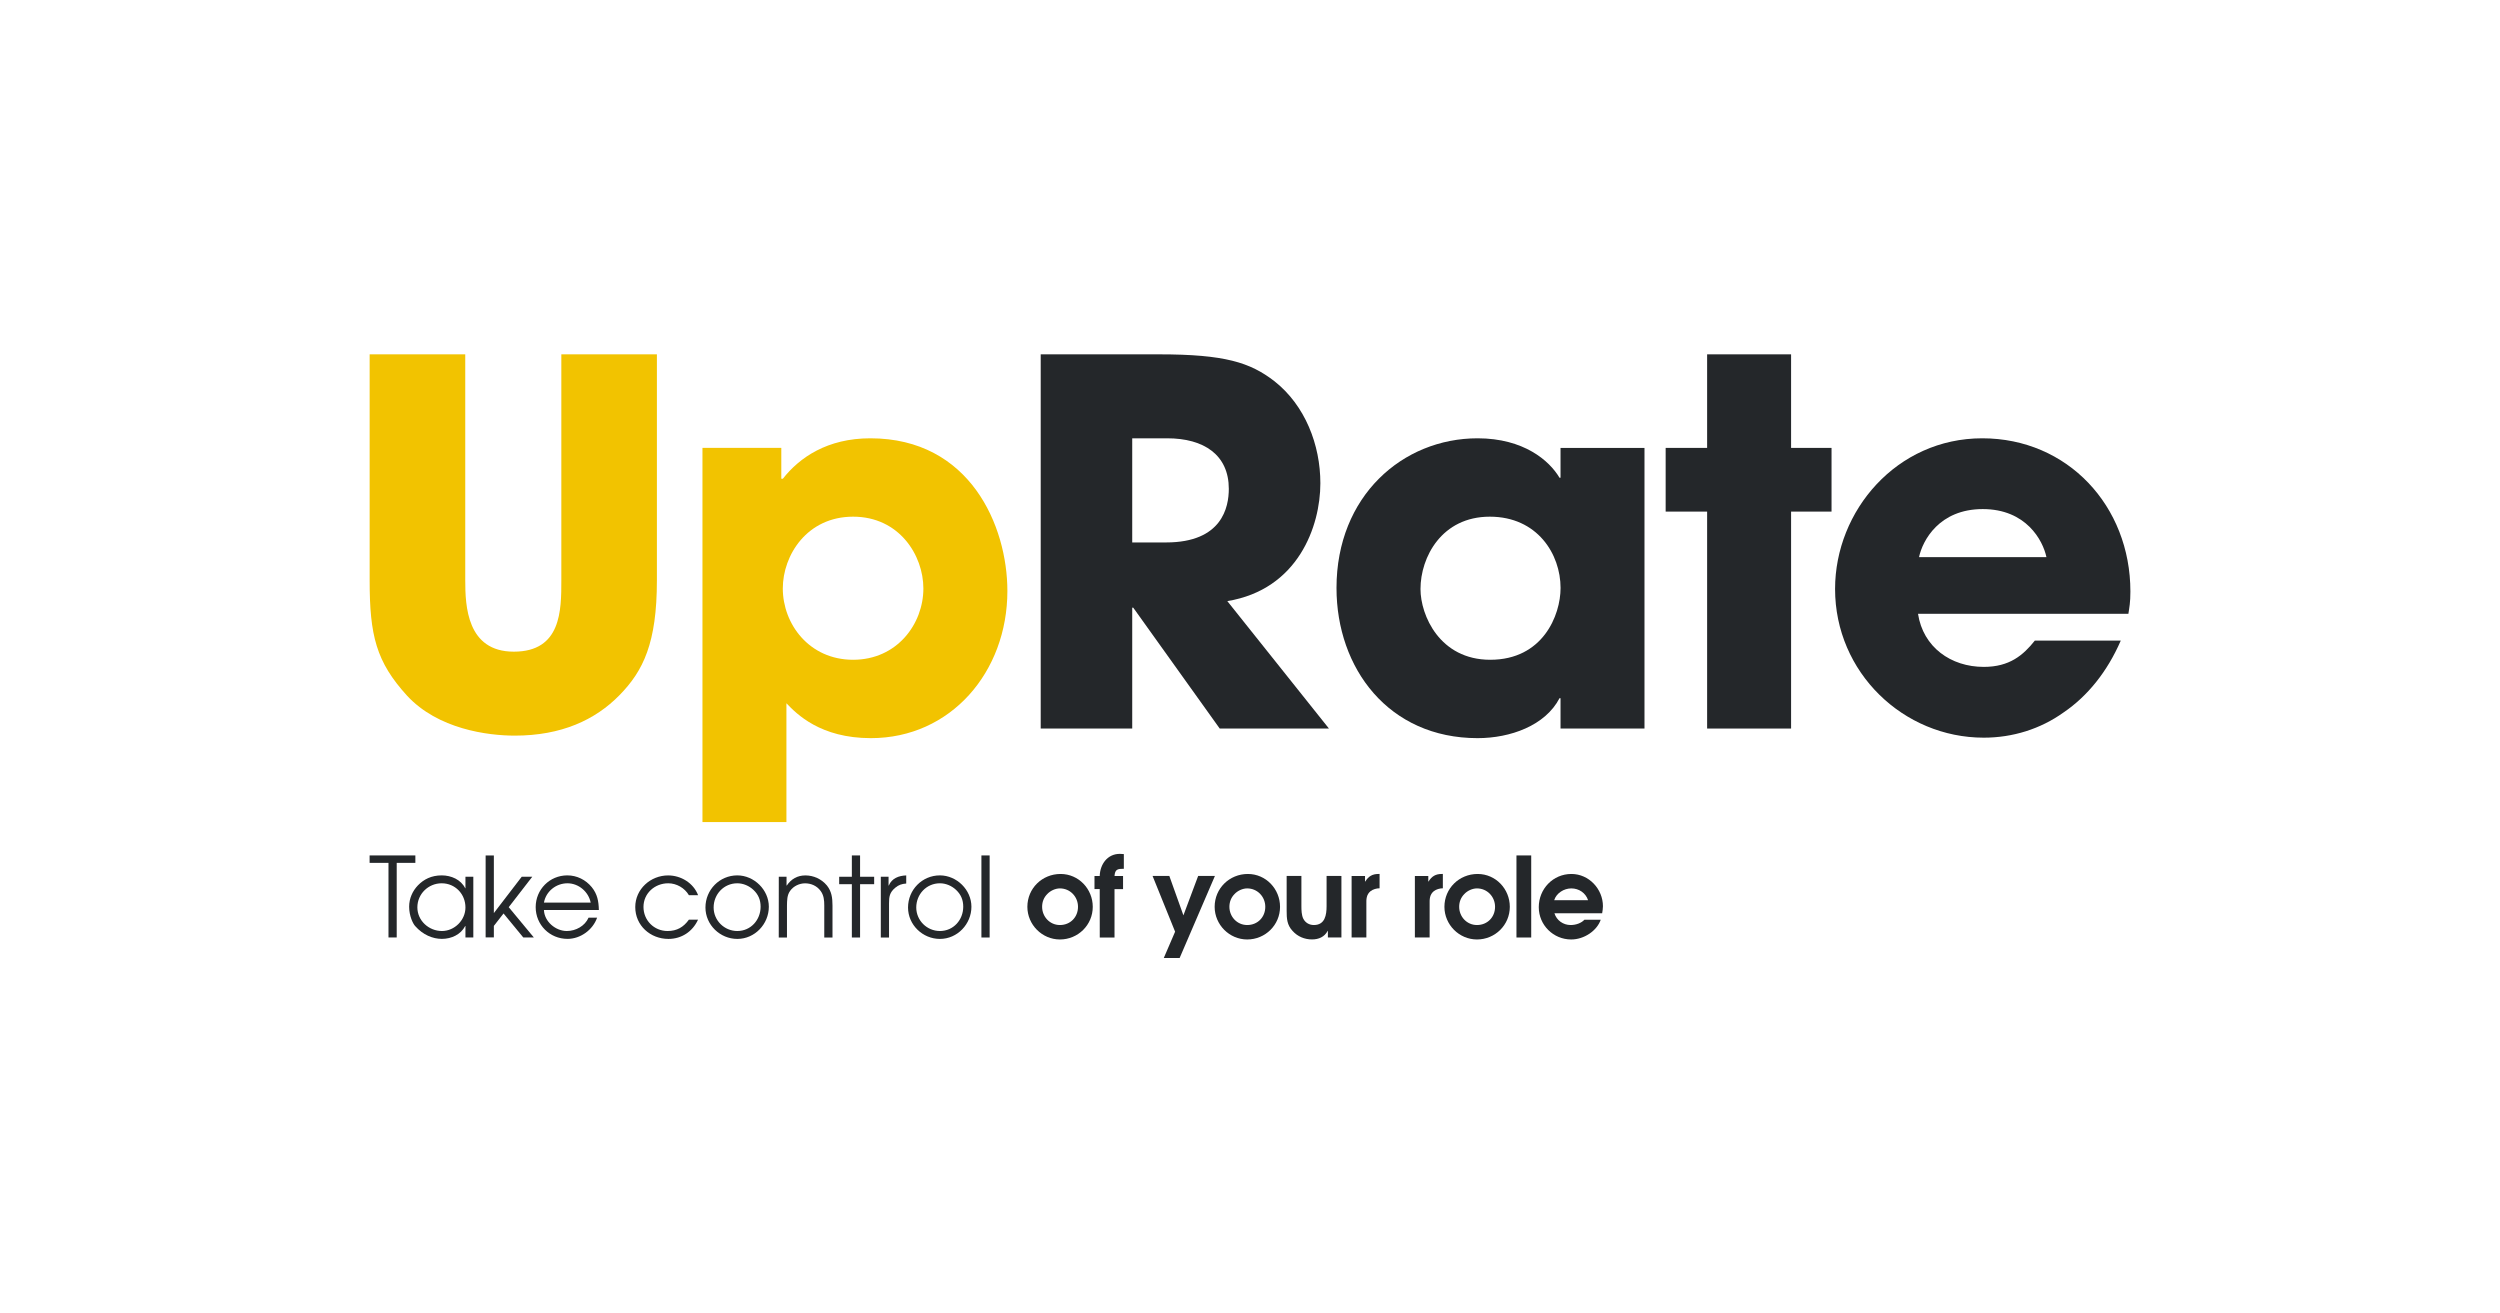
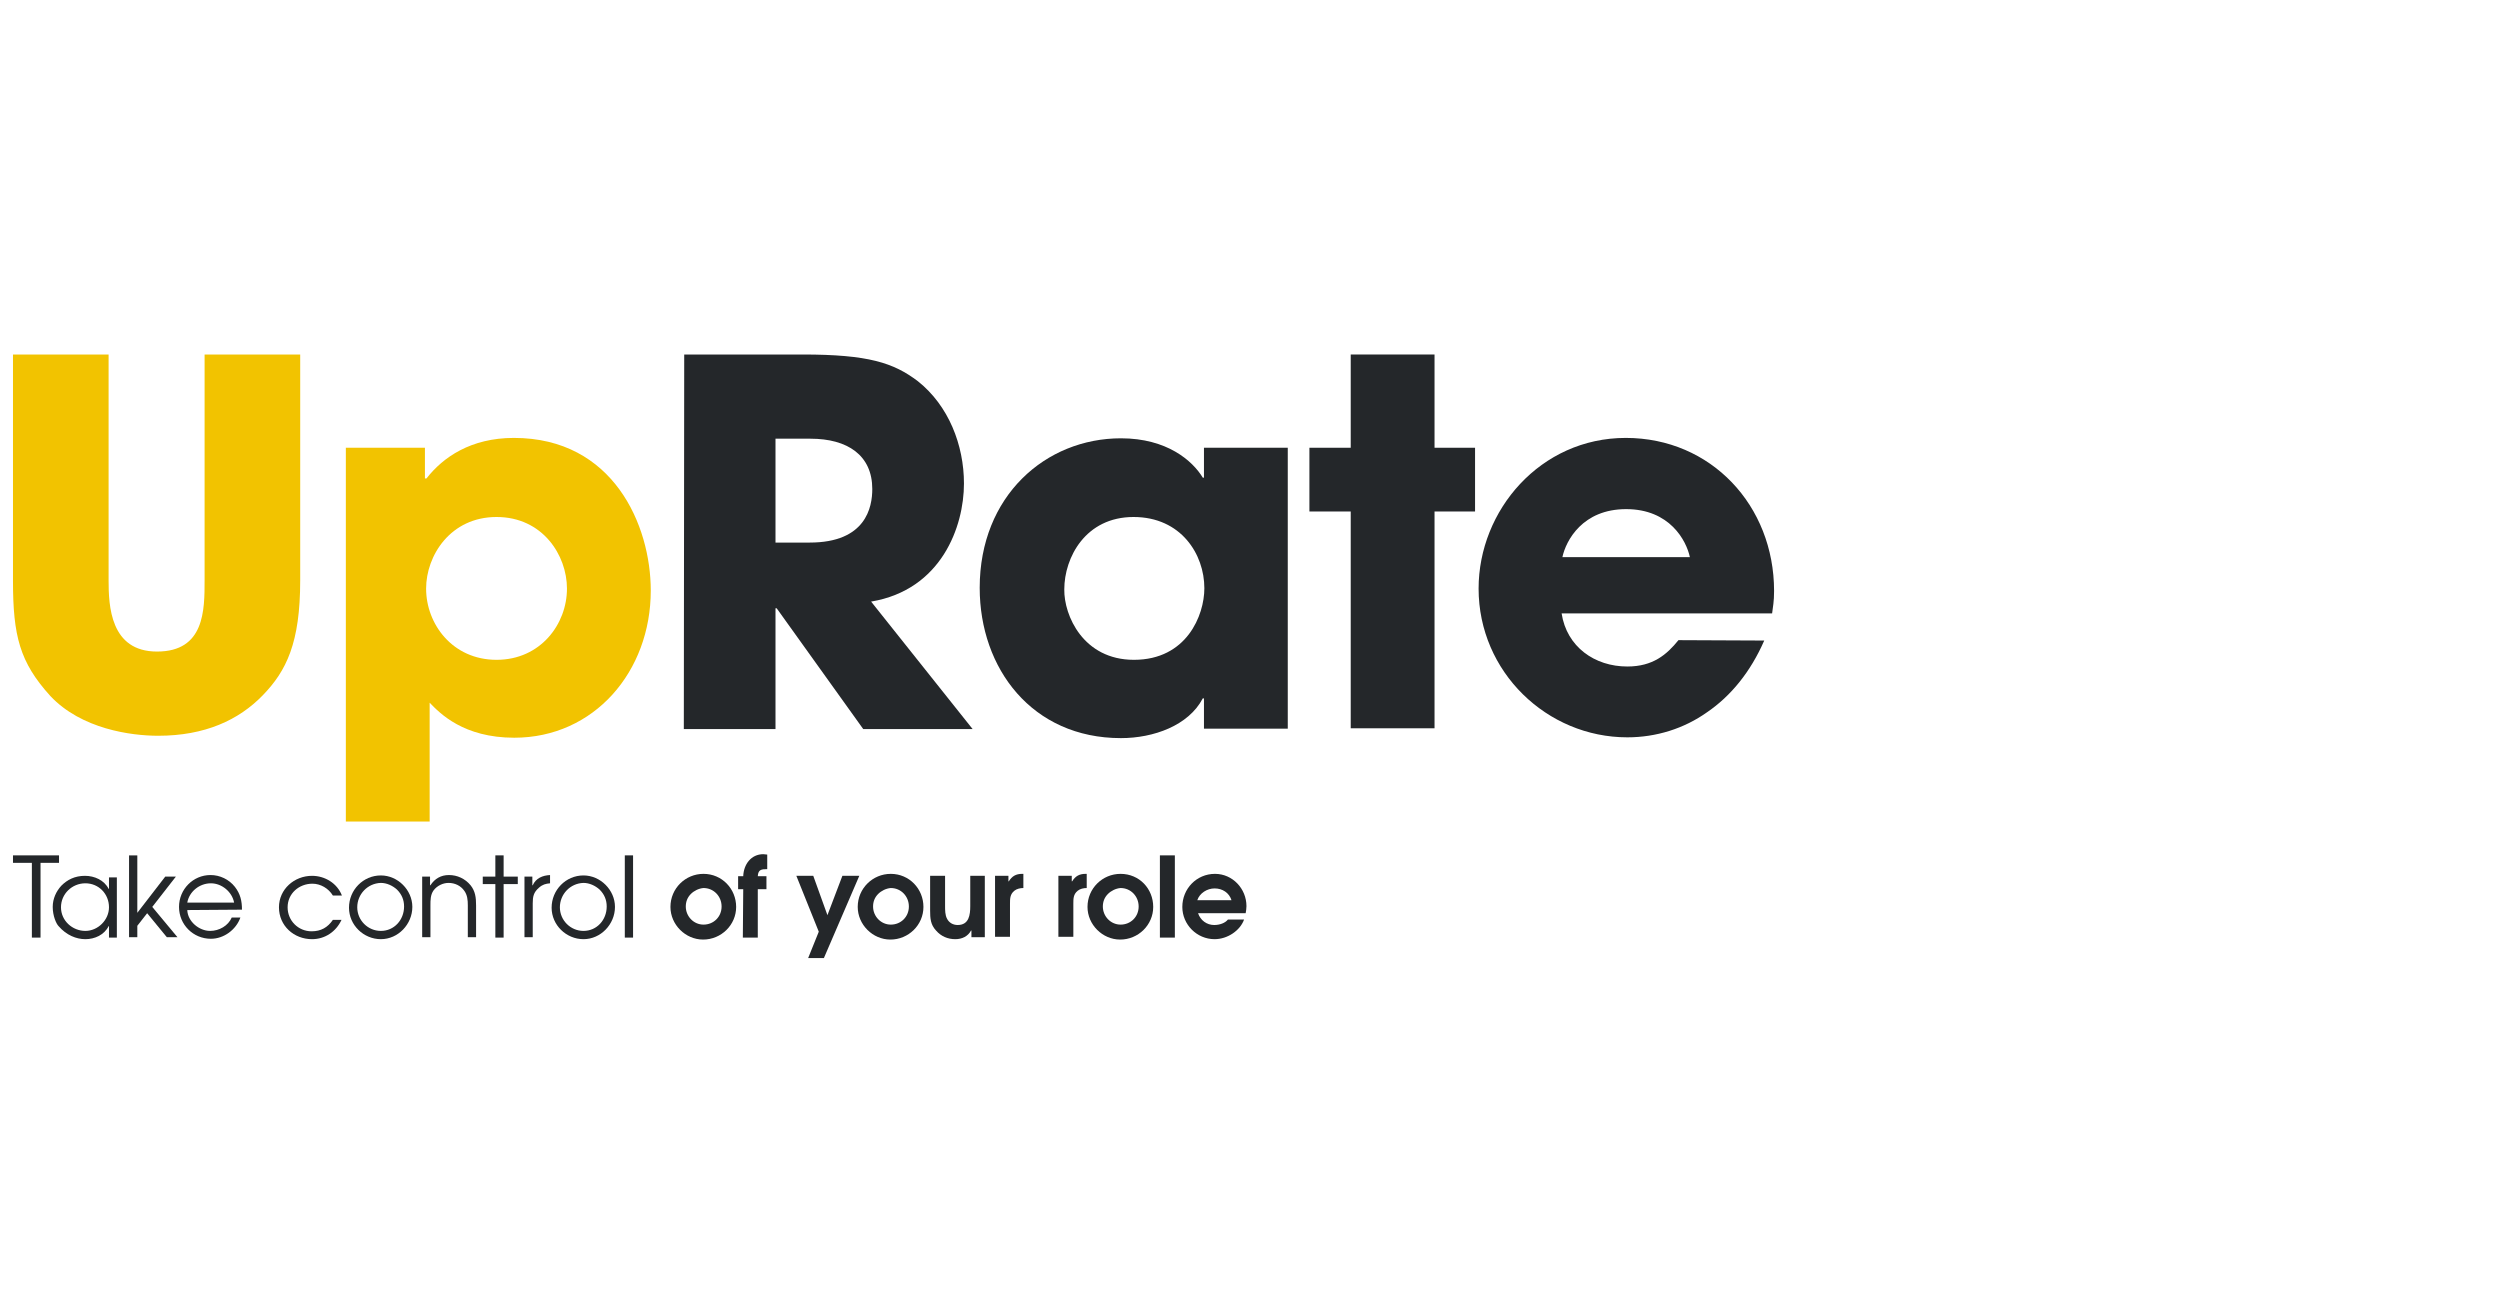
- <svg xmlns="http://www.w3.org/2000/svg" version="1.1" id="Layer_1" x="0px" y="0px" viewBox="0 0 635.41 333.55" style="enable-background:new 0 0 635.41 333.55;" xml:space="preserve">
+ <svg xmlns="http://www.w3.org/2000/svg" version="1.1" id="Layer_1" x="0px" y="0px" viewBox="0 0 635.4 333.5" style="enable-background:new 0 0 635.4 333.5;" xml:space="preserve">
  <style type="text/css">
	.st0{fill:#24272A;}
	.st1{fill:#F2C300;}
</style>
  <g>
    <g>
-       <path class="st0" d="M98.74,219.31h-4.8v-1.89h11.63v1.89h-4.74v18.96h-2.09V219.31z" />
-       <path class="st0" d="M120.3,238.27h-2v-2.91h-0.06c-1.13,2.17-3.5,3.27-5.93,3.27c-2.31,0-4.82-1.02-6.8-3.27    c-0.56-0.62-1.52-2.57-1.52-4.91c0-2.12,0.88-4.01,2.23-5.42c1.47-1.52,3.41-2.54,6.04-2.54c2.43,0,4.88,1.07,5.98,3.27h0.06    v-2.93h2C120.3,222.83,120.3,238.27,120.3,238.27z M106.08,230.62c0,3.39,2.93,6.01,6.24,6.01c3.22,0,5.98-2.77,5.98-5.98    c0-3.41-2.6-6.15-6.04-6.15C108.87,224.5,106.08,227.21,106.08,230.62z" />
-       <path class="st0" d="M123.43,217.42h2.09v14.65l7.08-9.23h2.68l-5.98,7.73l6.38,7.7H133l-5.02-6.1l-2.46,3.16v2.93h-2.09    C123.43,238.26,123.43,217.42,123.43,217.42z" />
-       <path class="st0" d="M138.25,231.3c0.11,2.93,2.96,5.33,5.81,5.33c2.29,0,4.6-1.27,5.53-3.39h2.17c-1.07,3.1-4.23,5.39-7.51,5.39    c-4.52,0-8.1-3.56-8.1-8.07c0-4.49,3.56-8.07,8.04-8.07c2.43,0,4.66,1.1,6.21,2.99c1.44,1.78,1.75,3.58,1.81,5.81h-13.96V231.3z     M150.13,229.41c-0.54-2.74-3.05-4.91-5.9-4.91c-2.91,0-5.47,2.06-5.98,4.91H150.13z" />
-       <path class="st0" d="M177.41,233.76c-1.38,3.02-4.18,4.88-7.51,4.88c-4.6,0-8.44-3.39-8.44-8.1c0-4.57,3.9-8.04,8.35-8.04    c3.27,0,6.43,1.92,7.62,5.02h-2.34c-1.07-1.83-3.13-3.02-5.25-3.02c-3.41,0-6.29,2.54-6.29,6.01c0,3.41,2.68,6.12,6.12,6.12    c2.4,0,4.06-0.99,5.42-2.88h2.32V233.76z" />
-       <path class="st0" d="M195.41,230.46c0,4.4-3.56,8.18-8.01,8.18c-4.37,0-8.1-3.56-8.1-7.99c0-4.49,3.58-8.16,8.1-8.16    C191.68,222.5,195.41,226.17,195.41,230.46z M181.38,230.65c0,3.3,2.71,5.98,6.01,5.98c3.44,0,5.93-2.82,5.93-6.18    c0-1.69-0.56-3.08-1.81-4.26c-1.1-1.04-2.6-1.69-4.12-1.69C183.98,224.5,181.38,227.29,181.38,230.65z" />
-       <path class="st0" d="M197.94,222.84h1.97v2.23h0.06c1.13-1.67,2.71-2.57,4.74-2.57c2.06,0,4.09,0.9,5.47,2.57    c1.19,1.5,1.41,3.13,1.41,5.08v8.13h-2.09v-8.13c0-1.33-0.11-2.57-0.9-3.67c-0.93-1.3-2.4-1.97-3.98-1.97    c-1.44,0-2.93,0.7-3.78,1.89c-0.82,1.1-0.79,2.46-0.82,3.75v8.13h-2.09L197.94,222.84L197.94,222.84z" />
-       <path class="st0" d="M216.51,224.73h-3.22v-1.89h3.22v-5.42h2.09v5.42h3.58v1.89h-3.58v13.55h-2.09V224.73z" />
-       <path class="st0" d="M223.87,222.84h1.97v2.23h0.06c0.76-1.83,2.54-2.51,4.43-2.57v2.06c-1.13,0.09-1.92,0.34-2.79,1.07    c-1.44,1.21-1.58,2.26-1.58,4.01v8.64h-2.09V222.84z" />
-       <path class="st0" d="M246.9,230.46c0,4.4-3.56,8.18-8.01,8.18c-4.37,0-8.1-3.56-8.1-7.99c0-4.49,3.58-8.16,8.1-8.16    C243.18,222.5,246.9,226.17,246.9,230.46z M232.88,230.65c0,3.3,2.71,5.98,6.01,5.98c3.44,0,5.93-2.82,5.93-6.18    c0-1.69-0.56-3.08-1.81-4.26c-1.1-1.04-2.6-1.69-4.12-1.69C235.47,224.5,232.88,227.29,232.88,230.65z" />
-       <path class="st0" d="M249.44,217.42h2.09v20.86h-2.09V217.42z" />
-       <path class="st0" d="M277.74,230.48c0,4.63-3.75,8.3-8.35,8.3c-4.52,0-8.27-3.75-8.27-8.3c0-4.68,3.75-8.35,8.44-8.35    C274.15,222.13,277.74,225.94,277.74,230.48z M266.17,227.24c-0.87,0.88-1.3,2-1.3,3.24c0,2.51,1.95,4.63,4.52,4.63    c2.65,0,4.6-2,4.6-4.63c0-2.57-2-4.68-4.6-4.68C268.23,225.8,266.96,226.39,266.17,227.24z" />
-       <path class="st0" d="M279.51,225.97h-1.33v-3.33h1.33c0.08-2.96,1.95-5.62,5.11-5.62l1.02,0.06v3.73c-1.55,0-2.26,0.11-2.37,1.84    h2.17v3.33h-2.17v12.3h-3.75L279.51,225.97L279.51,225.97z" />
-       <path class="st0" d="M298.67,236.8l-5.73-14.17h4.26l3.58,10.02l3.75-10.02h4.26l-8.97,20.86h-4.03L298.67,236.8z" />
-       <path class="st0" d="M325.34,230.48c0,4.63-3.75,8.3-8.35,8.3c-4.52,0-8.27-3.75-8.27-8.3c0-4.68,3.75-8.35,8.44-8.35    C321.75,222.13,325.34,225.94,325.34,230.48z M313.77,227.24c-0.87,0.88-1.3,2-1.3,3.24c0,2.51,1.95,4.63,4.52,4.63    c2.65,0,4.6-2,4.6-4.63c0-2.57-2-4.68-4.6-4.68C315.83,225.8,314.56,226.39,313.77,227.24z" />
-       <path class="st0" d="M340.94,222.64v15.63h-3.44v-1.67h-0.06c-0.79,1.52-2.26,2.17-3.98,2.17c-1.86,0-3.64-0.71-4.94-2.17    c-1.41-1.5-1.5-3.13-1.5-5.14v-8.83h3.75v7.68c0,0.96,0.03,2.29,0.48,3.19c0.51,1.02,1.52,1.61,2.68,1.61    c2.85,0,3.24-2.57,3.24-4.8v-7.68L340.94,222.64L340.94,222.64z" />
-       <path class="st0" d="M343.53,222.64h3.41v1.41H347c0.82-1.33,1.81-1.92,3.36-1.92h0.28v3.64c-0.76,0-1.67,0.25-2.29,0.73    c-1.07,0.87-1.1,2.03-1.07,3.33v8.44h-3.75L343.53,222.64L343.53,222.64z" />
-       <path class="st0" d="M359.61,222.64h3.41v1.41h0.06c0.82-1.33,1.81-1.92,3.36-1.92h0.28v3.64c-0.76,0-1.67,0.25-2.29,0.73    c-1.07,0.87-1.1,2.03-1.07,3.33v8.44h-3.75L359.61,222.64L359.61,222.64z" />
-       <path class="st0" d="M383.74,230.48c0,4.63-3.75,8.3-8.35,8.3c-4.52,0-8.27-3.75-8.27-8.3c0-4.68,3.75-8.35,8.44-8.35    C380.16,222.13,383.74,225.94,383.74,230.48z M372.17,227.24c-0.87,0.88-1.3,2-1.3,3.24c0,2.51,1.95,4.63,4.52,4.63    c2.65,0,4.6-2,4.6-4.63c0-2.57-2-4.68-4.6-4.68C374.23,225.8,372.96,226.39,372.17,227.24z" />
-       <path class="st0" d="M385.43,217.42h3.75v20.86h-3.75V217.42z" />
-       <path class="st0" d="M395.08,232.12c0.56,1.81,2.23,2.99,4.12,2.99c1.41,0,2.77-0.54,3.5-1.35h4.15c-0.96,2.79-4.2,5.02-7.51,5.02    c-4.54,0-8.24-3.67-8.24-8.21c0-4.63,3.61-8.44,8.3-8.44c4.46,0,8.01,3.84,8.01,8.21c0,0.59-0.11,1.18-0.2,1.78H395.08z     M403.63,228.79c-0.62-1.86-2.34-2.99-4.26-2.99c-1.86,0-3.78,1.18-4.35,2.99H403.63z" />
+       <path class="st0" d="M8.1,219.3H3.3v-1.9H15v1.9h-4.7v19H8.1V219.3z" />
+       <path class="st0" d="M29.7,238.3h-2v-2.9h-0.1c-1.1,2.2-3.5,3.3-5.9,3.3c-2.3,0-4.8-1-6.8-3.3c-0.6-0.6-1.5-2.6-1.5-4.9    c0-2.1,0.9-4,2.2-5.4c1.5-1.5,3.4-2.5,6-2.5c2.4,0,4.9,1.1,6,3.3h0.1v-2.9h2C29.7,222.8,29.7,238.3,29.7,238.3z M15.5,230.6    c0,3.4,2.9,6,6.2,6c3.2,0,6-2.8,6-6c0-3.4-2.6-6.1-6-6.1C18.3,224.5,15.5,227.2,15.5,230.6z" />
+       <path class="st0" d="M32.8,217.4h2.1v14.6l7.1-9.2h2.7l-6,7.7l6.4,7.7h-2.7l-5-6.1l-2.5,3.2v2.9h-2.1    C32.8,238.3,32.8,217.4,32.8,217.4z" />
+       <path class="st0" d="M47.6,231.3c0.1,2.9,3,5.3,5.8,5.3c2.3,0,4.6-1.3,5.5-3.4h2.2c-1.1,3.1-4.2,5.4-7.5,5.4    c-4.5,0-8.1-3.6-8.1-8.1c0-4.5,3.6-8.1,8-8.1c2.4,0,4.7,1.1,6.2,3c1.4,1.8,1.8,3.6,1.8,5.8L47.6,231.3L47.6,231.3L47.6,231.3z     M59.5,229.4c-0.5-2.7-3.1-4.9-5.9-4.9c-2.9,0-5.5,2.1-6,4.9H59.5z" />
+       <path class="st0" d="M86.8,233.8c-1.4,3-4.2,4.9-7.5,4.9c-4.6,0-8.4-3.4-8.4-8.1c0-4.6,3.9-8,8.4-8c3.3,0,6.4,1.9,7.6,5h-2.3    c-1.1-1.8-3.1-3-5.2-3c-3.4,0-6.3,2.5-6.3,6c0,3.4,2.7,6.1,6.1,6.1c2.4,0,4.1-1,5.4-2.9L86.8,233.8L86.8,233.8L86.8,233.8z" />
+       <path class="st0" d="M104.8,230.5c0,4.4-3.6,8.2-8,8.2c-4.4,0-8.1-3.6-8.1-8c0-4.5,3.6-8.2,8.1-8.2    C101.1,222.5,104.8,226.2,104.8,230.5z M90.8,230.6c0,3.3,2.7,6,6,6c3.4,0,5.9-2.8,5.9-6.2c0-1.7-0.6-3.1-1.8-4.3    c-1.1-1-2.6-1.7-4.1-1.7C93.4,224.5,90.8,227.3,90.8,230.6z" />
+       <path class="st0" d="M107.3,222.8h2v2.2h0.1c1.1-1.7,2.7-2.6,4.7-2.6c2.1,0,4.1,0.9,5.5,2.6c1.2,1.5,1.4,3.1,1.4,5.1v8.1h-2.1    v-8.1c0-1.3-0.1-2.6-0.9-3.7c-0.9-1.3-2.4-2-4-2c-1.4,0-2.9,0.7-3.8,1.9c-0.8,1.1-0.8,2.5-0.8,3.8v8.1h-2.1L107.3,222.8    L107.3,222.8z" />
+       <path class="st0" d="M125.9,224.7h-3.2v-1.9h3.2v-5.4h2.1v5.4h3.6v1.9H128v13.6h-2.1V224.7z" />
+       <path class="st0" d="M133.3,222.8h2v2.2h0.1c0.8-1.8,2.5-2.5,4.4-2.6v2.1c-1.1,0.1-1.9,0.3-2.8,1.1c-1.4,1.2-1.6,2.3-1.6,4v8.6    h-2.1V222.8z" />
+       <path class="st0" d="M156.3,230.5c0,4.4-3.6,8.2-8,8.2c-4.4,0-8.1-3.6-8.1-8c0-4.5,3.6-8.2,8.1-8.2    C152.6,222.5,156.3,226.2,156.3,230.5z M142.3,230.6c0,3.3,2.7,6,6,6c3.4,0,5.9-2.8,5.9-6.2c0-1.7-0.6-3.1-1.8-4.3    c-1.1-1-2.6-1.7-4.1-1.7C144.9,224.5,142.3,227.3,142.3,230.6z" />
+       <path class="st0" d="M158.8,217.4h2.1v20.9h-2.1V217.4z" />
+       <path class="st0" d="M187.1,230.5c0,4.6-3.8,8.3-8.4,8.3c-4.5,0-8.3-3.8-8.3-8.3c0-4.7,3.8-8.4,8.4-8.4    C183.5,222.1,187.1,225.9,187.1,230.5z M175.6,227.2c-0.9,0.9-1.3,2-1.3,3.2c0,2.5,2,4.6,4.5,4.6c2.6,0,4.6-2,4.6-4.6    c0-2.6-2-4.7-4.6-4.7C177.6,225.8,176.4,226.4,175.6,227.2z" />
+       <path class="st0" d="M188.9,226h-1.3v-3.3h1.3c0.1-3,2-5.6,5.1-5.6l1,0.1v3.7c-1.5,0-2.3,0.1-2.4,1.8h2.2v3.3h-2.2v12.3h-3.8    L188.9,226L188.9,226z" />
+       <path class="st0" d="M208.1,236.8l-5.7-14.2h4.3l3.6,10l3.8-10h4.3l-9,20.9h-4L208.1,236.8z" />
+       <path class="st0" d="M234.7,230.5c0,4.6-3.8,8.3-8.4,8.3c-4.5,0-8.3-3.8-8.3-8.3c0-4.7,3.8-8.4,8.4-8.4    C231.1,222.1,234.7,225.9,234.7,230.5z M223.2,227.2c-0.9,0.9-1.3,2-1.3,3.2c0,2.5,2,4.6,4.5,4.6c2.6,0,4.6-2,4.6-4.6    c0-2.6-2-4.7-4.6-4.7C225.2,225.8,224,226.4,223.2,227.2z" />
+       <path class="st0" d="M250.3,222.6v15.6h-3.4v-1.7h-0.1c-0.8,1.5-2.3,2.2-4,2.2c-1.9,0-3.6-0.7-4.9-2.2c-1.4-1.5-1.5-3.1-1.5-5.1    v-8.8h3.8v7.7c0,1,0,2.3,0.5,3.2c0.5,1,1.5,1.6,2.7,1.6c2.9,0,3.2-2.6,3.2-4.8v-7.7L250.3,222.6L250.3,222.6z" />
+       <path class="st0" d="M252.9,222.6h3.4v1.4h0.1c0.8-1.3,1.8-1.9,3.4-1.9h0.3v3.6c-0.8,0-1.7,0.2-2.3,0.7c-1.1,0.9-1.1,2-1.1,3.3    v8.4h-3.8L252.9,222.6L252.9,222.6z" />
+       <path class="st0" d="M269,222.6h3.4v1.4h0.1c0.8-1.3,1.8-1.9,3.4-1.9h0.3v3.6c-0.8,0-1.7,0.2-2.3,0.7c-1.1,0.9-1.1,2-1.1,3.3v8.4    H269L269,222.6L269,222.6z" />
+       <path class="st0" d="M293.1,230.5c0,4.6-3.8,8.3-8.4,8.3c-4.5,0-8.3-3.8-8.3-8.3c0-4.7,3.8-8.4,8.4-8.4    C289.6,222.1,293.1,225.9,293.1,230.5z M281.6,227.2c-0.9,0.9-1.3,2-1.3,3.2c0,2.5,2,4.6,4.5,4.6c2.6,0,4.6-2,4.6-4.6    c0-2.6-2-4.7-4.6-4.7C283.6,225.8,282.4,226.4,281.6,227.2z" />
+       <path class="st0" d="M294.8,217.4h3.8v20.9h-3.8V217.4z" />
+       <path class="st0" d="M304.5,232.1c0.6,1.8,2.2,3,4.1,3c1.4,0,2.8-0.5,3.5-1.4h4.1c-1,2.8-4.2,5-7.5,5c-4.5,0-8.2-3.7-8.2-8.2    c0-4.6,3.6-8.4,8.3-8.4c4.5,0,8,3.8,8,8.2c0,0.6-0.1,1.2-0.2,1.8H304.5z M313,228.8c-0.6-1.9-2.3-3-4.3-3c-1.9,0-3.8,1.2-4.4,3    H313z" />
    </g>
-     <path class="st1" d="M118.25,90.06v57.45c0,6.43,0.39,18.12,12.34,18.12c12.08,0,12.08-10.54,12.08-18.12V90.06h24.29v57.45   c0,15.94-3.47,23.01-9.51,29.18c-6.17,6.3-14.78,10.28-26.61,10.28c-6.94,0-19.54-1.67-27.38-10.15   c-7.84-8.61-9.51-15.29-9.51-29.3V90.06H118.25z" />
-     <path class="st1" d="M178.53,113.84h20.05v7.84h0.13h0.26c4.24-5.4,11.31-10.28,22.24-10.28c25.32,0,34.83,22.24,34.83,38.81   c0,20.57-14.39,37.4-34.7,37.4c-12.85,0-18.89-6.17-21.46-8.87v30.2h-21.34v-95.1H178.53z M234.69,149.57   c0-8.48-6.17-18.25-17.86-18.25c-11.7,0-17.87,9.77-17.87,18.25c0,9,6.68,18.12,17.87,18.12   C228.01,167.69,234.69,158.56,234.69,149.57z" />
-     <path class="st0" d="M264.51,90.06h30.08c16.71,0,23.13,2.06,29.3,6.81c7.84,6.17,11.7,16.2,11.7,25.96   c0,10.92-5.66,26.99-23.65,29.95l25.83,32.39h-27.76l-21.98-30.72h-0.26v30.72h-23.26L264.51,90.06L264.51,90.06z M287.77,137.87   h8.61c14.27,0,15.94-9,15.94-13.62c0-8.61-6.3-12.85-15.68-12.85h-8.87V137.87z" />
-     <path class="st0" d="M417.97,185.17h-21.34v-7.71h-0.26c-3.6,6.94-12.47,10.15-20.82,10.15c-22.62,0-35.86-17.74-35.86-38.17   c0-23.39,16.84-38.04,35.86-38.04c11.7,0,18.25,5.66,20.82,10.03h0.26v-7.58h21.34V185.17z M378.77,167.69   c13.37,0,17.87-11.31,17.87-18.25c0-8.61-5.91-18.12-17.99-18.12c-12.21,0-17.61,10.28-17.61,18.38   C361.03,156.38,365.92,167.69,378.77,167.69z" />
-     <path class="st0" d="M455.23,113.84h10.28v16.19h-10.28v55.14h-21.34v-55.14h-10.54v-16.19h10.54V90.06h21.34V113.84z" />
-     <path class="st0" d="M539.03,162.81c-3.47,7.97-8.48,14.14-14.52,18.25c-5.91,4.24-12.98,6.43-20.31,6.43   c-20.44,0-37.79-16.58-37.79-37.79c0-19.92,15.68-38.3,37.4-38.3c21.72,0,37.66,17.22,37.66,38.94c0,2.83-0.26,3.99-0.51,5.66   h-53.47c1.29,8.48,8.35,13.5,16.71,13.5c6.55,0,10.02-2.96,12.98-6.68L539.03,162.81L539.03,162.81z M520.13,141.6   c-0.9-4.24-5.14-12.21-16.19-12.21s-15.29,7.97-16.19,12.21H520.13z" />
+     <path class="st1" d="M27.6,90.1v57.4c0,6.4,0.4,18.1,12.3,18.1c12.1,0,12.1-10.5,12.1-18.1V90.1h24.3v57.4c0,15.9-3.5,23-9.5,29.2   C60.7,183,52.1,187,40.2,187c-6.9,0-19.5-1.7-27.4-10.1c-7.8-8.6-9.5-15.3-9.5-29.3V90.1H27.6z" />
+     <path class="st1" d="M87.9,113.8H108v7.8h0.1h0.3c4.2-5.4,11.3-10.3,22.2-10.3c25.3,0,34.8,22.2,34.8,38.8   c0,20.6-14.4,37.4-34.7,37.4c-12.9,0-18.9-6.2-21.5-8.9v30.2H87.9L87.9,113.8C87.9,113.8,87.9,113.8,87.9,113.8z M144.1,149.6   c0-8.5-6.2-18.2-17.9-18.2c-11.7,0-17.9,9.8-17.9,18.2c0,9,6.7,18.1,17.9,18.1C137.4,167.7,144.1,158.6,144.1,149.6z" />
+     <path class="st0" d="M173.9,90.1H204c16.7,0,23.1,2.1,29.3,6.8c7.8,6.2,11.7,16.2,11.7,26c0,10.9-5.7,27-23.6,30l25.8,32.4h-27.8   l-22-30.7h-0.3v30.7h-23.3L173.9,90.1L173.9,90.1z M197.2,137.9h8.6c14.3,0,15.9-9,15.9-13.6c0-8.6-6.3-12.8-15.7-12.8h-8.9V137.9z   " />
+     <path class="st0" d="M327.4,185.2H306v-7.7h-0.3c-3.6,6.9-12.5,10.1-20.8,10.1c-22.6,0-35.9-17.7-35.9-38.2c0-23.4,16.8-38,35.9-38   c11.7,0,18.2,5.7,20.8,10h0.3v-7.6h21.3V185.2z M288.2,167.7c13.4,0,17.9-11.3,17.9-18.2c0-8.6-5.9-18.1-18-18.1   c-12.2,0-17.6,10.3-17.6,18.4C270.4,156.4,275.3,167.7,288.2,167.7z" />
+     <path class="st0" d="M364.6,113.8h10.3V130h-10.3v55.1h-21.3V130h-10.5v-16.2h10.5V90.1h21.3V113.8z" />
+     <path class="st0" d="M448.4,162.8c-3.5,8-8.5,14.1-14.5,18.2c-5.9,4.2-13,6.4-20.3,6.4c-20.4,0-37.8-16.6-37.8-37.8   c0-19.9,15.7-38.3,37.4-38.3c21.7,0,37.7,17.2,37.7,38.9c0,2.8-0.3,4-0.5,5.7h-53.5c1.3,8.5,8.4,13.5,16.7,13.5c6.5,0,10-3,13-6.7   L448.4,162.8L448.4,162.8z M429.5,141.6c-0.9-4.2-5.1-12.2-16.2-12.2s-15.3,8-16.2,12.2H429.5z" />
  </g>
</svg>
